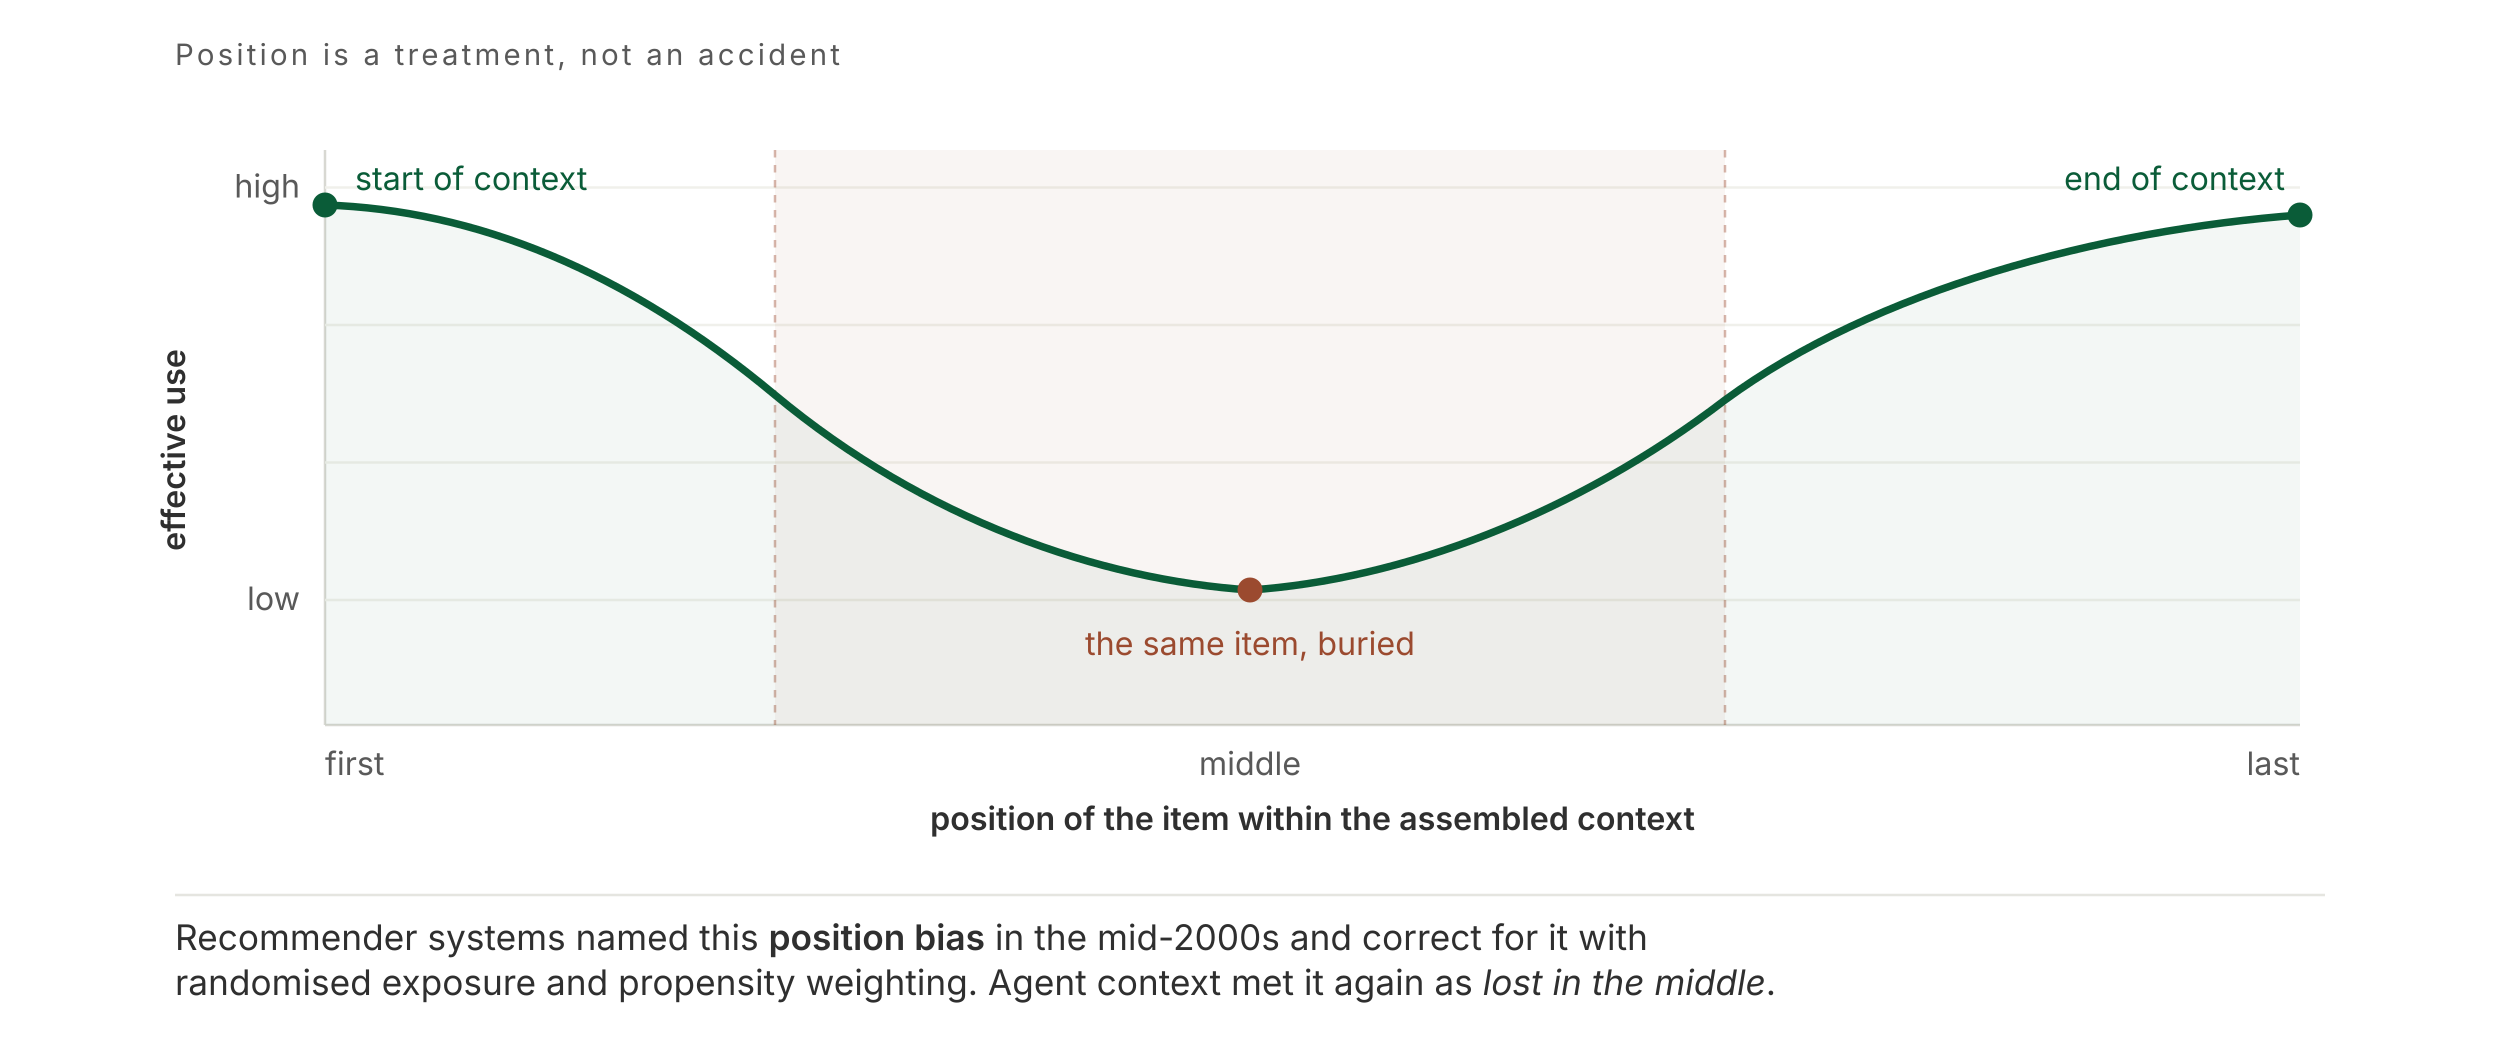
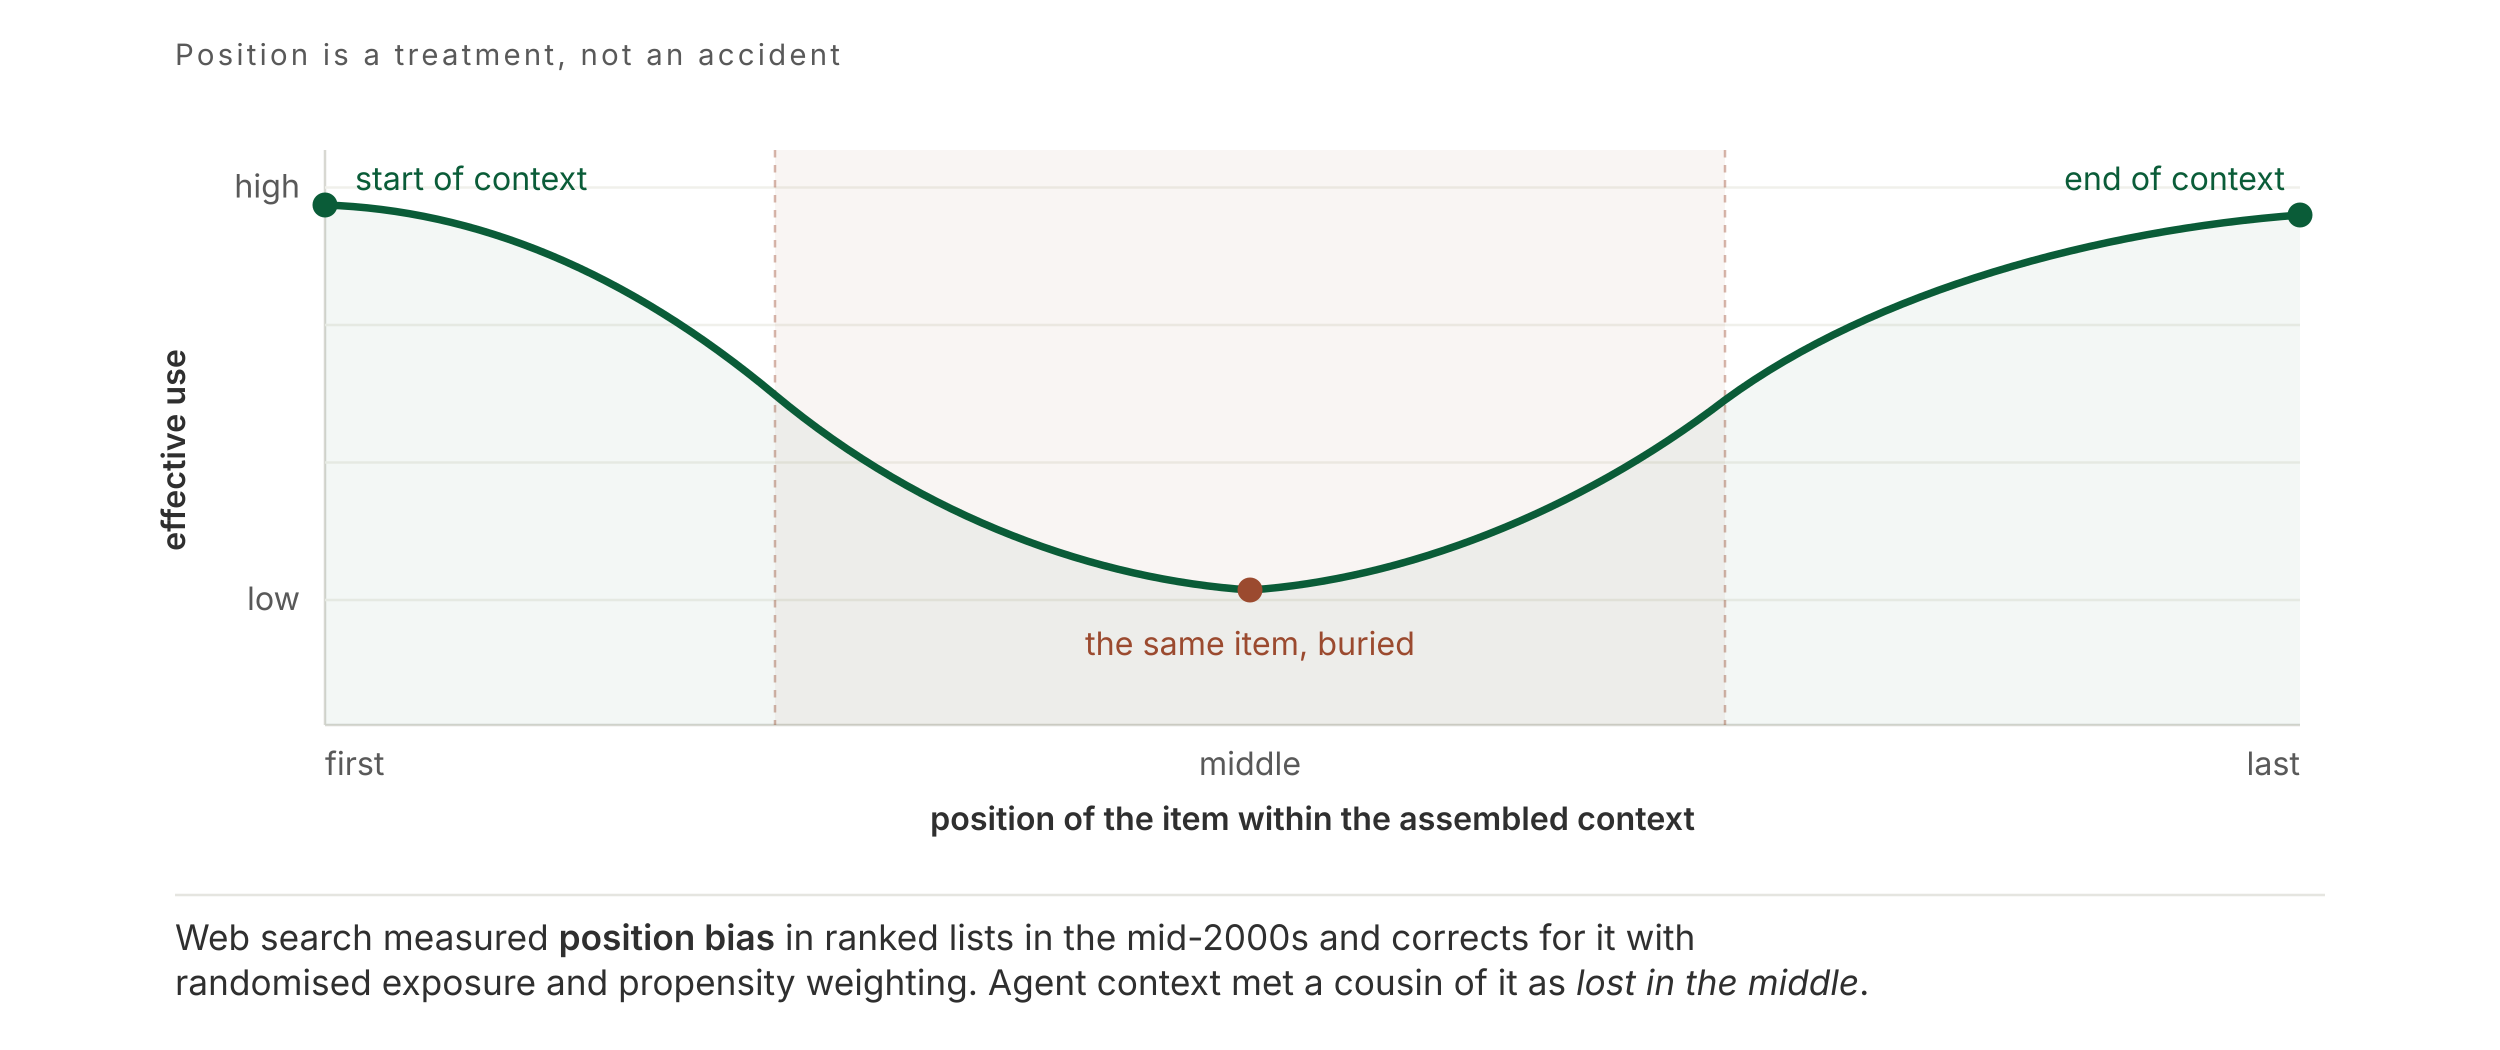
<svg xmlns="http://www.w3.org/2000/svg" viewBox="0 0 1000 420" width="1000" height="420" role="img" aria-labelledby="title desc" font-family="Inter, system-ui, -apple-system, 'Segoe UI', sans-serif">
  <style>
    .kicker { font-size: 11.75px; fill: #595959; letter-spacing: .11em; text-transform: uppercase; }
    .ax     { font-size: 12.9px; fill: #595959; }
    .axb    { font-size: 12.9px; fill: #2F2F2F; font-weight: 600; }
    .ann    { font-size: 12.9px; fill: #9B4A2F; }
    .annok  { font-size: 12.9px; fill: #0A5C38; }
    .note   { font-size: 12.9px; fill: #595959; }
    .lede   { font-size: 14.1px; fill: #2F2F2F; }
  </style>
  <rect width="1000" height="420" fill="#FFFFFF" />
  <g transform="translate(40,0)">
    <text class="kicker" x="30" y="26">Position is a treatment, not an accident</text>
    <line x1="90" y1="60" x2="90" y2="290" stroke="#D8D8D2" />
    <line x1="90" y1="290" x2="880" y2="290" stroke="#D8D8D2" />
    <line x1="90" y1="75" x2="880" y2="75" stroke="#F0F0EB" />
    <line x1="90" y1="130" x2="880" y2="130" stroke="#F0F0EB" />
    <line x1="90" y1="185" x2="880" y2="185" stroke="#F0F0EB" />
    <line x1="90" y1="240" x2="880" y2="240" stroke="#F0F0EB" />
    <text class="ax" x="80" y="79" text-anchor="end">high</text>
    <text class="ax" x="80" y="244" text-anchor="end">low</text>
    <text class="axb" x="34" y="180" transform="rotate(-90 34 180)" text-anchor="middle">effective use</text>
    <rect x="270" y="60" width="380" height="230" fill="rgba(155,74,47,0.055)" />
    <line x1="270" y1="60" x2="270" y2="290" stroke="rgba(155,74,47,.4)" stroke-dasharray="3 3" />
    <line x1="650" y1="60" x2="650" y2="290" stroke="rgba(155,74,47,.4)" stroke-dasharray="3 3" />
    <path d="M90 82            C 150 84, 210 108, 270 158            C 330 208, 400 232, 460 236            C 520 232, 590 206, 650 160            C 710 116, 800 92, 880 86" fill="none" stroke="#0A5C38" stroke-width="3.0" stroke-linecap="round" />
    <path d="M90 82            C 150 84, 210 108, 270 158            C 330 208, 400 232, 460 236            C 520 232, 590 206, 650 160            C 710 116, 800 92, 880 86            L 880 290 L 90 290 Z" fill="rgba(10,92,56,0.05)" />
    <circle cx="90" cy="82" r="5" fill="#0A5C38" />
    <circle cx="460" cy="236" r="5" fill="#9B4A2F" />
    <circle cx="880" cy="86" r="5" fill="#0A5C38" />
    <text class="annok" x="102" y="76">start of context</text>
    <text class="annok" x="874" y="76" text-anchor="end">end of context</text>
    <text class="ann" x="460" y="262" text-anchor="middle">the same item, buried</text>
    <text class="ax" x="90" y="310">first</text>
    <text class="ax" x="460" y="310" text-anchor="middle">middle</text>
    <text class="ax" x="880" y="310" text-anchor="end">last</text>
    <text class="axb" x="485" y="332" text-anchor="middle">position of the item within the assembled context</text>
    <line x1="30" y1="358" x2="890" y2="358" stroke="#E5E5E0" />
-     <text class="lede" x="30" y="380">Recommender systems named this <tspan font-weight="600">position bias</tspan> in the mid-2000s and correct for it with</text>
-     <text class="lede" x="30" y="398">randomised exposure and propensity weighting. Agent context met it again as <tspan font-style="italic">lost in the middle</tspan>.</text>
+     <text class="lede" x="30" y="380">Web search measured <tspan font-weight="600">position bias</tspan> in ranked lists in the mid-2000s and corrects for it with</text>
+     <text class="lede" x="30" y="398">randomised exposure and propensity weighting. Agent context met a cousin of it as <tspan font-style="italic">lost in the middle</tspan>.</text>
  </g>
</svg>
